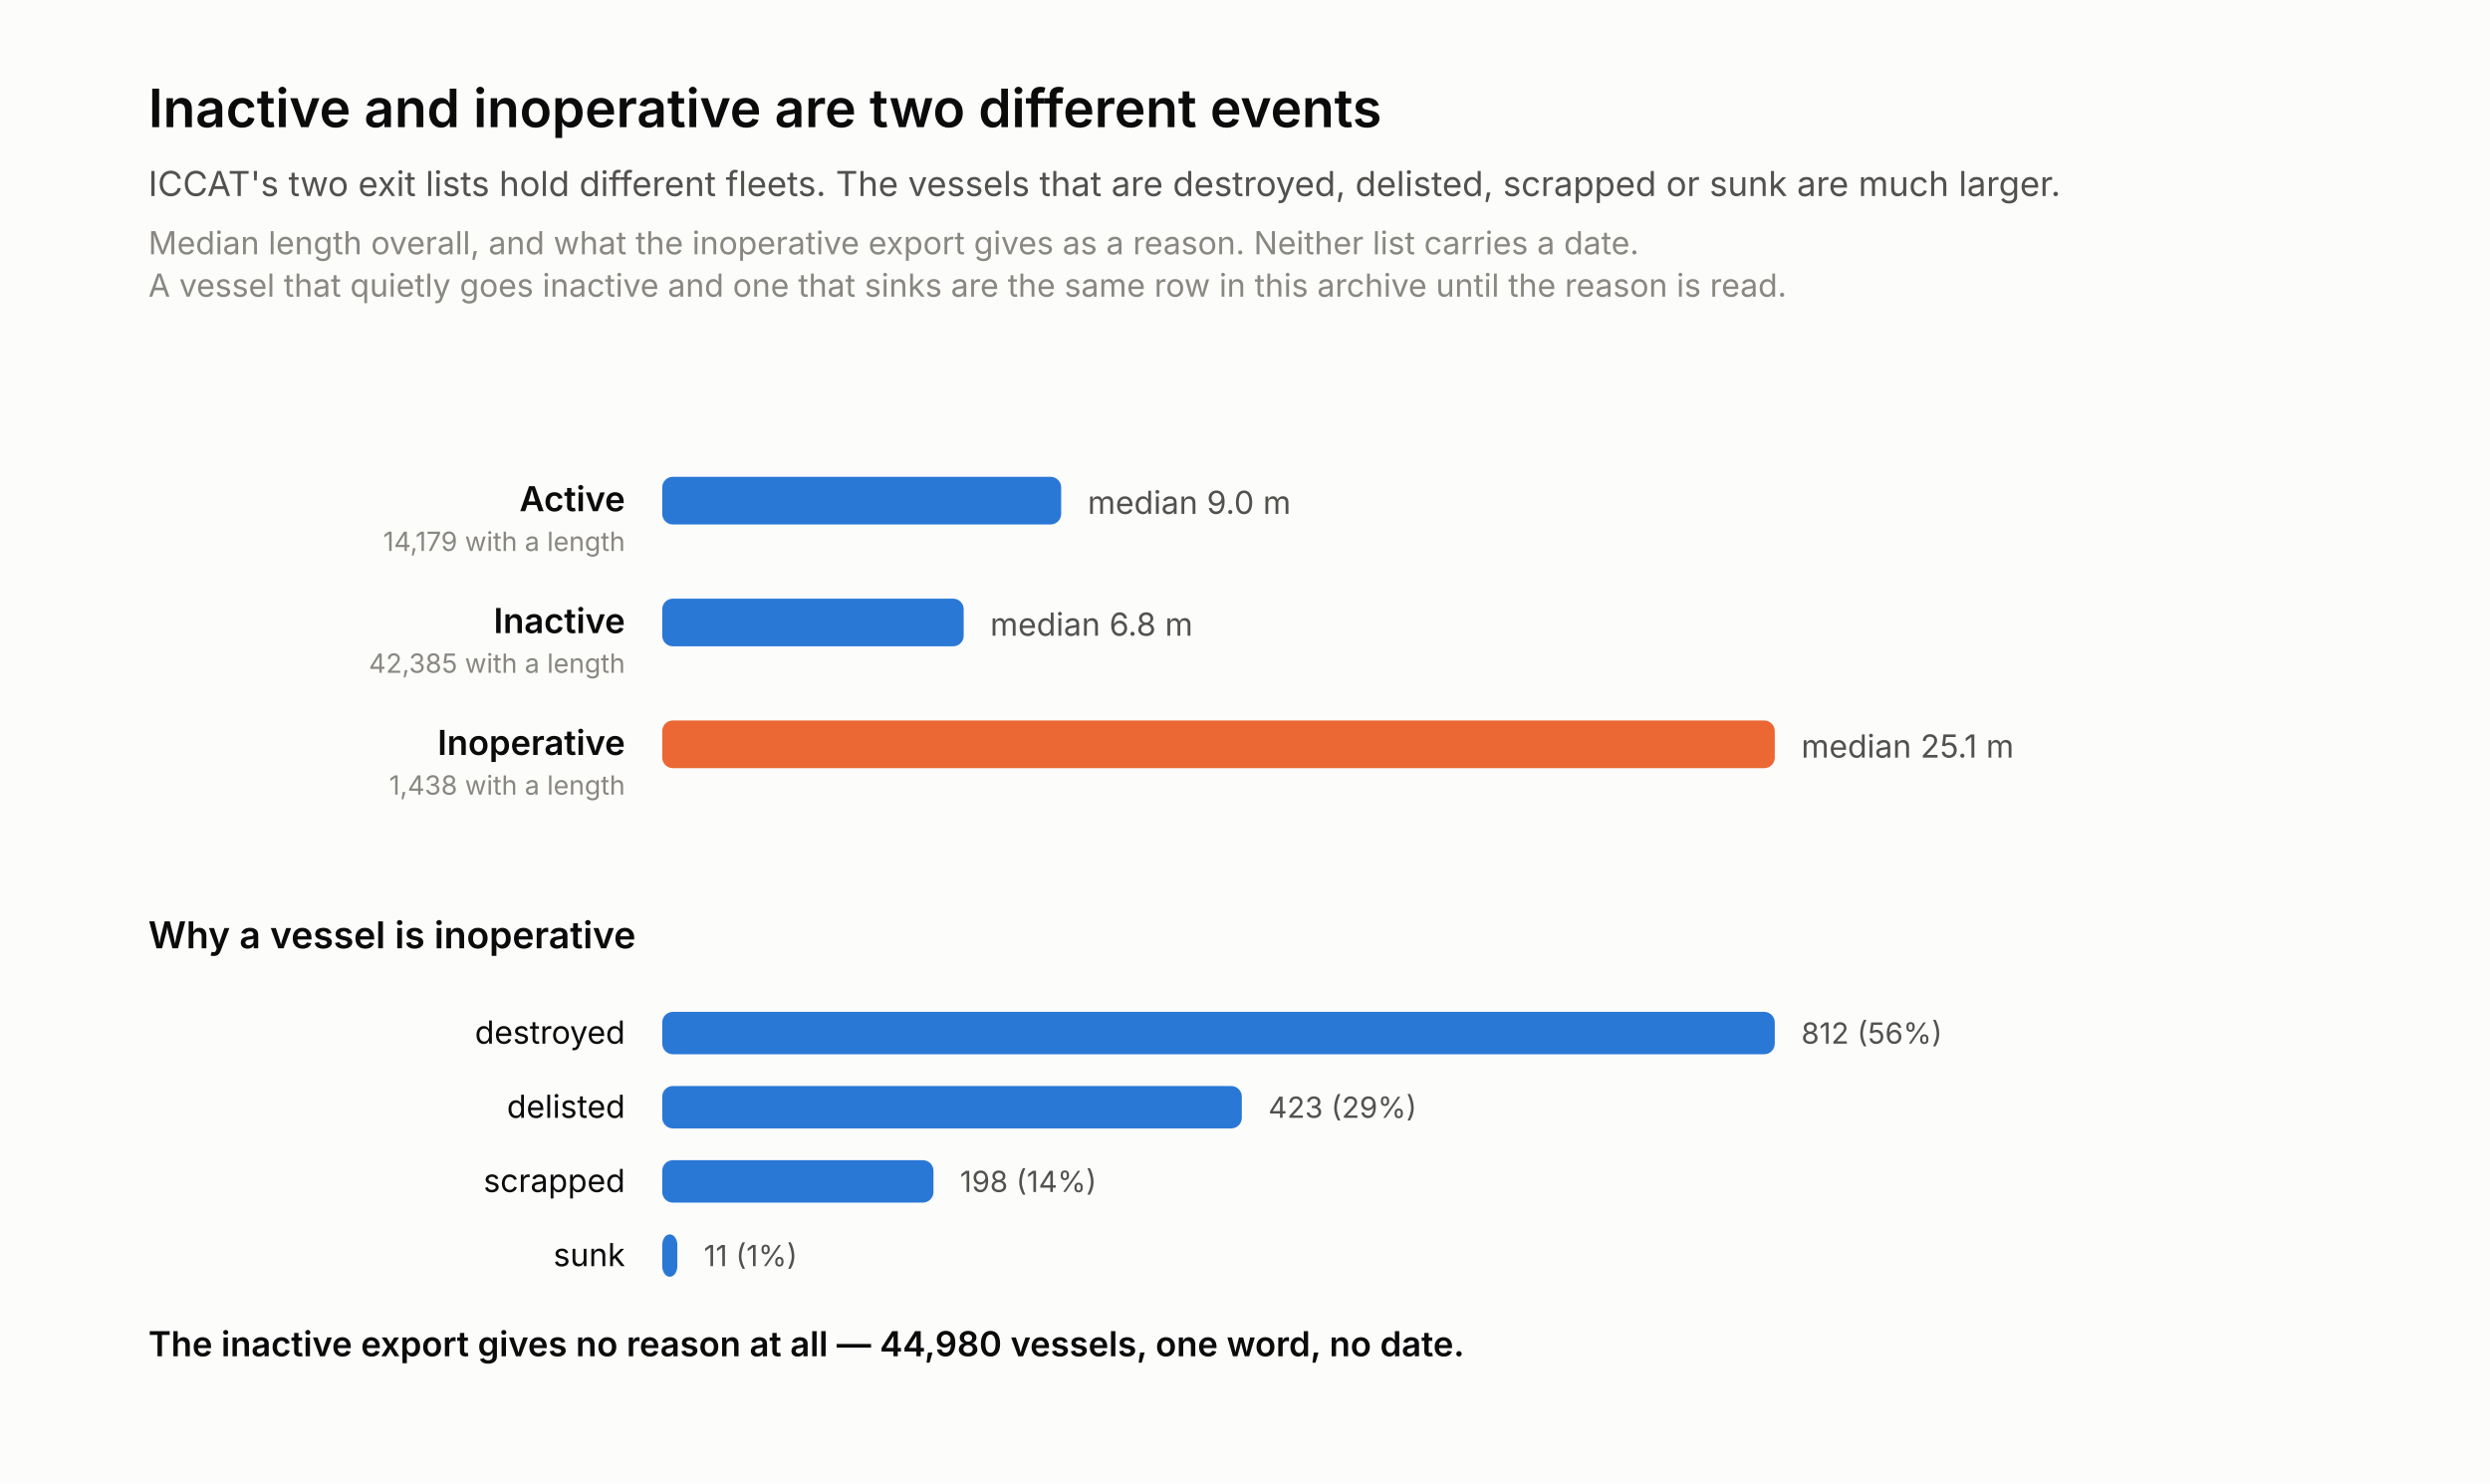
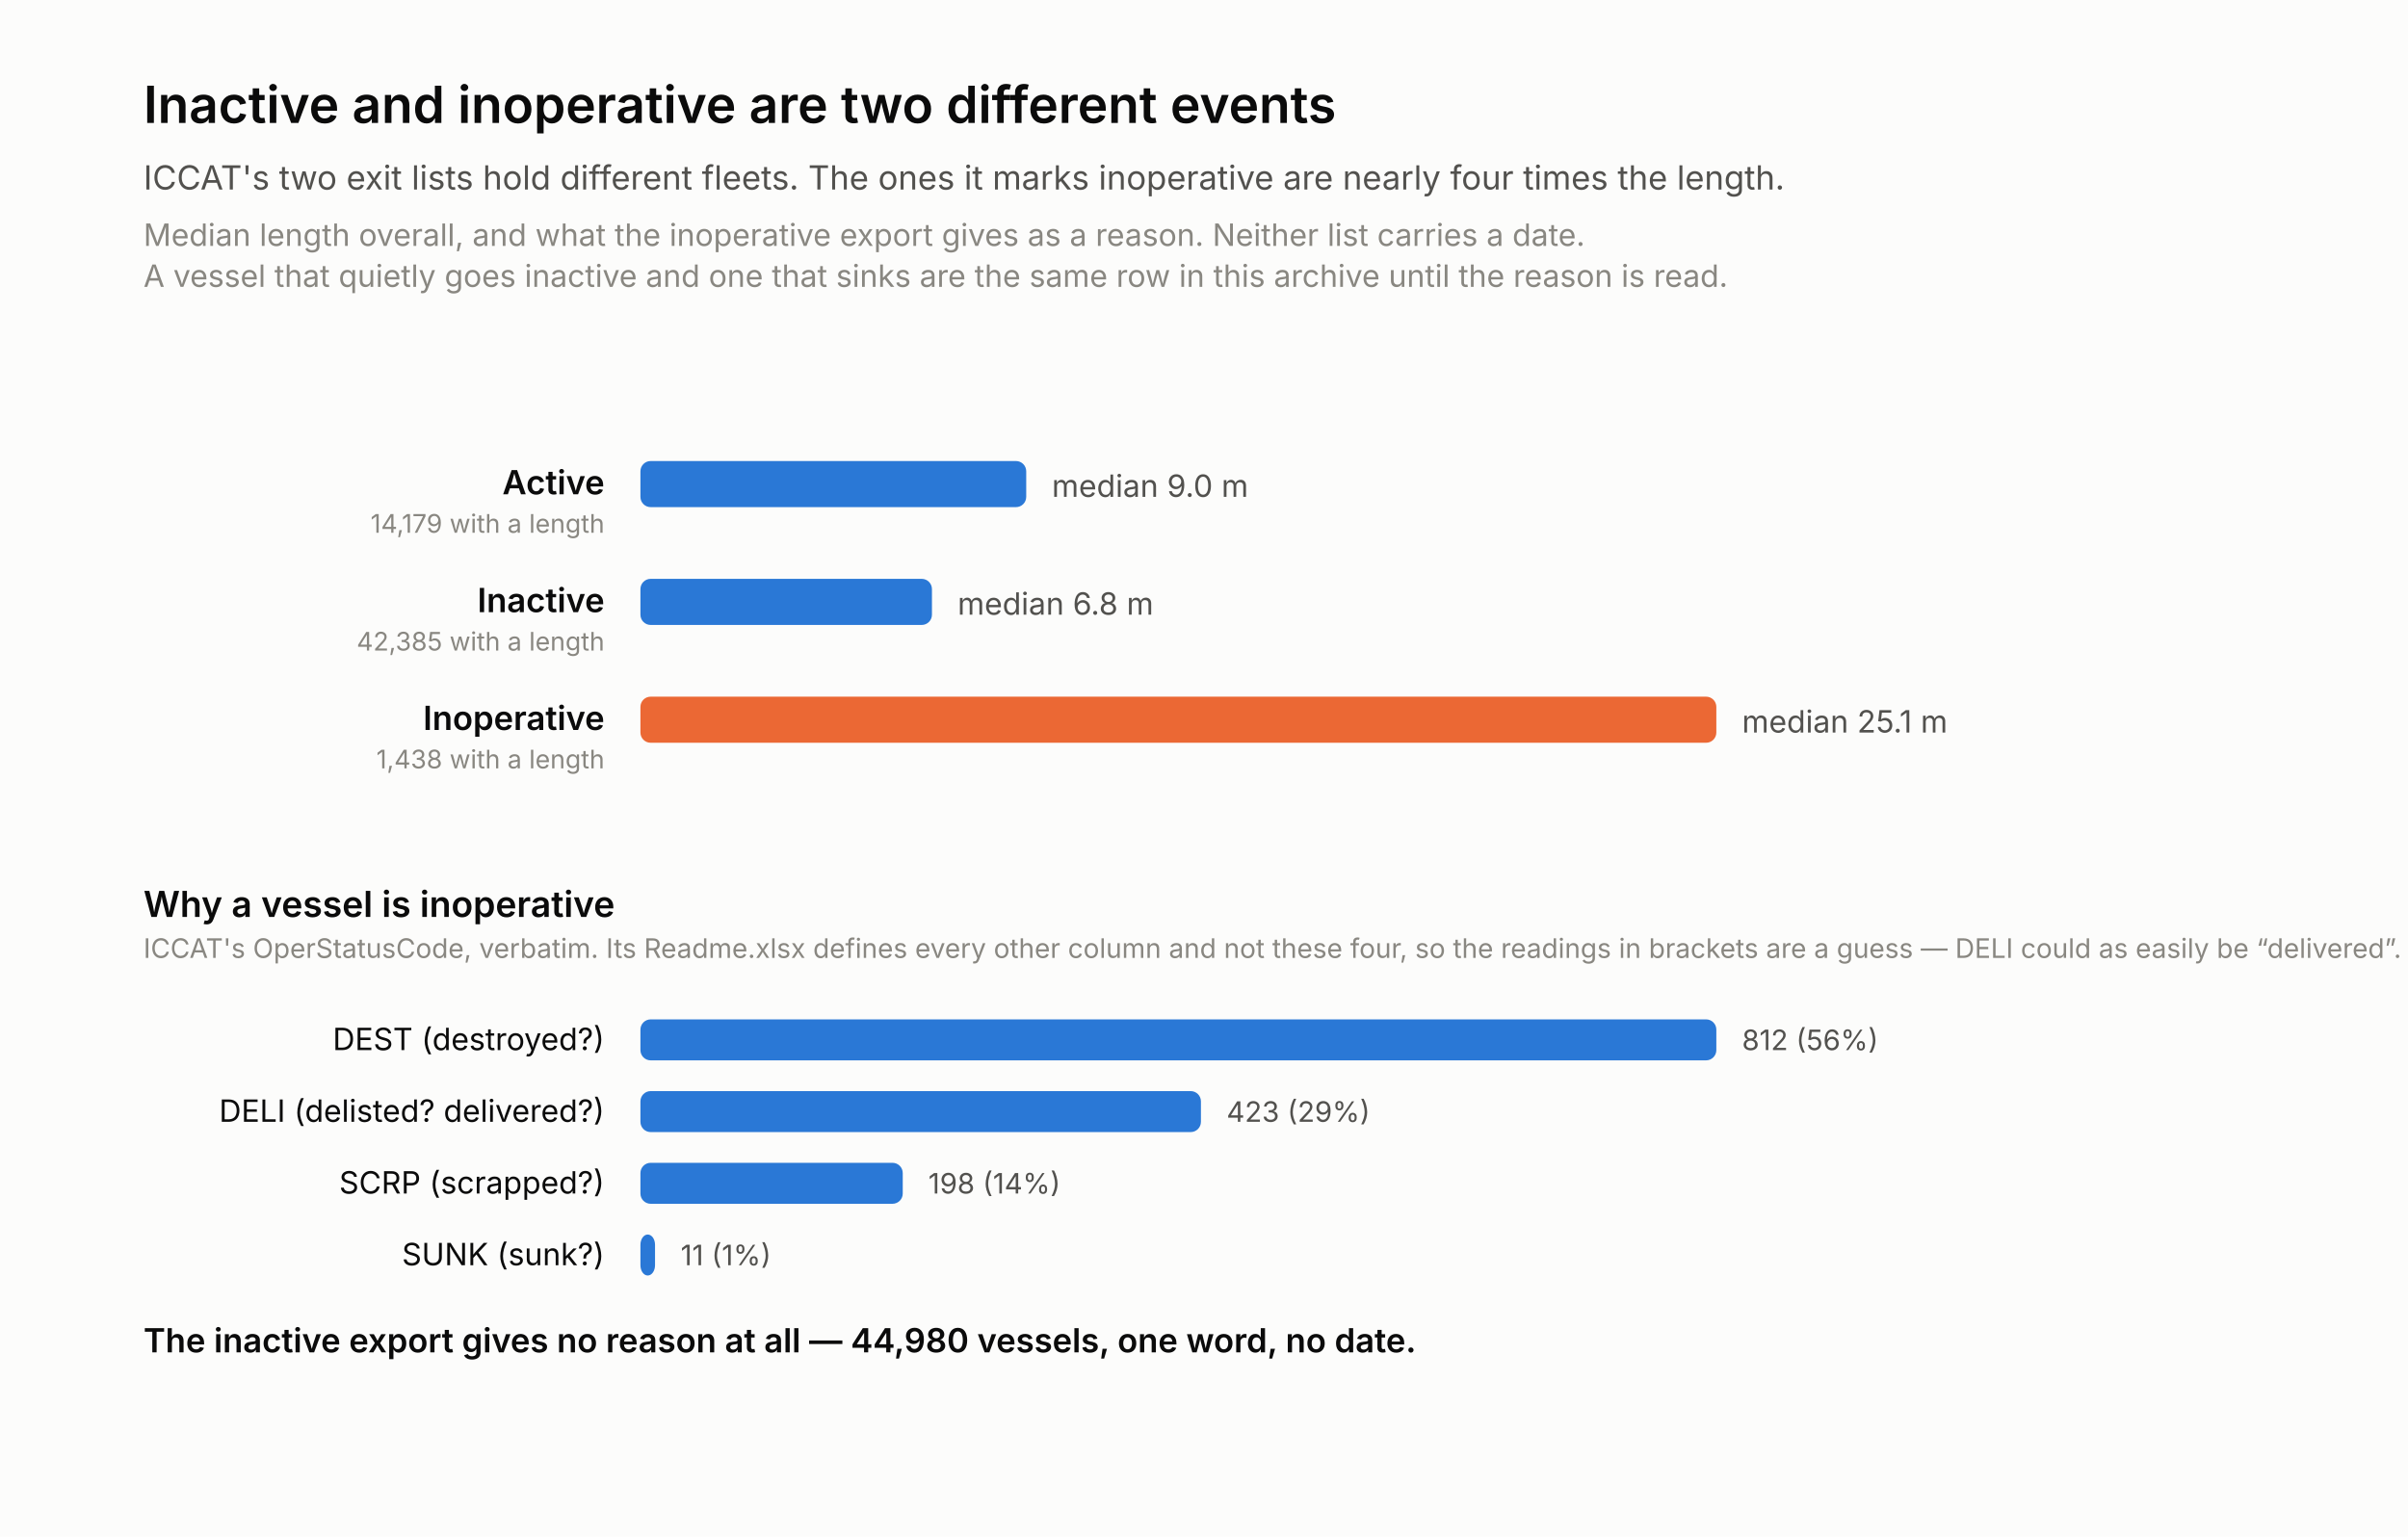
- <svg xmlns="http://www.w3.org/2000/svg" width="940" height="560" viewBox="0 0 940 560">
-   <rect x="0.0" y="0.0" width="940.0" height="560.0" fill="#fcfcfb" rx="0" />
+ <svg xmlns="http://www.w3.org/2000/svg" width="940" height="600" viewBox="0 0 940 600">
+   <rect x="0.0" y="0.0" width="940.0" height="600.0" fill="#fcfcfb" rx="0" />
  <text x="56.0" y="48.0" font-family="system-ui, -apple-system, &quot;Segoe UI&quot;, sans-serif" font-size="20" fill="#0b0b0b" text-anchor="start" font-weight="600">Inactive and inoperative are two different events</text>
-   <text x="56.0" y="74.0" font-family="system-ui, -apple-system, &quot;Segoe UI&quot;, sans-serif" font-size="13" fill="#52514e" text-anchor="start" font-weight="normal">ICCAT's two exit lists hold different fleets. The vessels that are destroyed, delisted, scrapped or sunk are much larger.</text>
+   <text x="56.0" y="74.0" font-family="system-ui, -apple-system, &quot;Segoe UI&quot;, sans-serif" font-size="13" fill="#52514e" text-anchor="start" font-weight="normal">ICCAT's two exit lists hold different fleets. The ones it marks inoperative are nearly four times the length.</text>
  <text x="56.0" y="96.0" font-family="system-ui, -apple-system, &quot;Segoe UI&quot;, sans-serif" font-size="12" fill="#898781" text-anchor="start" font-weight="normal">Median length overall, and what the inoperative export gives as a reason. Neither list carries a date.</text>
  <text x="56.0" y="112.0" font-family="system-ui, -apple-system, &quot;Segoe UI&quot;, sans-serif" font-size="12" fill="#898781" text-anchor="start" font-weight="normal">A vessel that quietly goes inactive and one that sinks are the same row in this archive until the reason is read.</text>
  <text x="236.0" y="193.0" font-family="system-ui, -apple-system, &quot;Segoe UI&quot;, sans-serif" font-size="13" fill="#0b0b0b" text-anchor="end" font-weight="600">Active</text>
  <text x="236.0" y="208.0" font-family="system-ui, -apple-system, &quot;Segoe UI&quot;, sans-serif" font-size="10" fill="#898781" text-anchor="end" font-weight="normal">14,179 with a length</text>
  <rect x="250.0" y="180.0" width="150.6" height="18.0" fill="#2a78d6" rx="4" />
  <text x="410.6" y="194.0" font-family="system-ui, -apple-system, &quot;Segoe UI&quot;, sans-serif" font-size="12" fill="#52514e" text-anchor="start" font-weight="normal">median 9.0 m</text>
  <text x="236.0" y="239.0" font-family="system-ui, -apple-system, &quot;Segoe UI&quot;, sans-serif" font-size="13" fill="#0b0b0b" text-anchor="end" font-weight="600">Inactive</text>
  <text x="236.0" y="254.0" font-family="system-ui, -apple-system, &quot;Segoe UI&quot;, sans-serif" font-size="10" fill="#898781" text-anchor="end" font-weight="normal">42,385 with a length</text>
  <rect x="250.0" y="226.0" width="113.8" height="18.0" fill="#2a78d6" rx="4" />
  <text x="373.8" y="240.0" font-family="system-ui, -apple-system, &quot;Segoe UI&quot;, sans-serif" font-size="12" fill="#52514e" text-anchor="start" font-weight="normal">median 6.8 m</text>
  <text x="236.0" y="285.0" font-family="system-ui, -apple-system, &quot;Segoe UI&quot;, sans-serif" font-size="13" fill="#0b0b0b" text-anchor="end" font-weight="600">Inoperative</text>
  <text x="236.0" y="300.0" font-family="system-ui, -apple-system, &quot;Segoe UI&quot;, sans-serif" font-size="10" fill="#898781" text-anchor="end" font-weight="normal">1,438 with a length</text>
  <rect x="250.0" y="272.0" width="420.0" height="18.0" fill="#eb6834" rx="4" />
  <text x="680.0" y="286.0" font-family="system-ui, -apple-system, &quot;Segoe UI&quot;, sans-serif" font-size="12" fill="#52514e" text-anchor="start" font-weight="normal">median 25.1 m</text>
  <text x="56.0" y="358.0" font-family="system-ui, -apple-system, &quot;Segoe UI&quot;, sans-serif" font-size="14" fill="#0b0b0b" text-anchor="start" font-weight="600">Why a vessel is inoperative</text>
-   <text x="236.0" y="394.0" font-family="system-ui, -apple-system, &quot;Segoe UI&quot;, sans-serif" font-size="12" fill="#0b0b0b" text-anchor="end" font-weight="normal">destroyed</text>
-   <rect x="250.0" y="382.0" width="420.0" height="16.0" fill="#2a78d6" rx="4" />
-   <text x="680.0" y="394.0" font-family="system-ui, -apple-system, &quot;Segoe UI&quot;, sans-serif" font-size="11" fill="#52514e" text-anchor="start" font-weight="normal">812  (56%)</text>
-   <text x="236.0" y="422.0" font-family="system-ui, -apple-system, &quot;Segoe UI&quot;, sans-serif" font-size="12" fill="#0b0b0b" text-anchor="end" font-weight="normal">delisted</text>
-   <rect x="250.0" y="410.0" width="218.8" height="16.0" fill="#2a78d6" rx="4" />
-   <text x="478.8" y="422.0" font-family="system-ui, -apple-system, &quot;Segoe UI&quot;, sans-serif" font-size="11" fill="#52514e" text-anchor="start" font-weight="normal">423  (29%)</text>
-   <text x="236.0" y="450.0" font-family="system-ui, -apple-system, &quot;Segoe UI&quot;, sans-serif" font-size="12" fill="#0b0b0b" text-anchor="end" font-weight="normal">scrapped</text>
-   <rect x="250.0" y="438.0" width="102.4" height="16.0" fill="#2a78d6" rx="4" />
-   <text x="362.4" y="450.0" font-family="system-ui, -apple-system, &quot;Segoe UI&quot;, sans-serif" font-size="11" fill="#52514e" text-anchor="start" font-weight="normal">198  (14%)</text>
-   <text x="236.0" y="478.0" font-family="system-ui, -apple-system, &quot;Segoe UI&quot;, sans-serif" font-size="12" fill="#0b0b0b" text-anchor="end" font-weight="normal">sunk</text>
-   <rect x="250.0" y="466.0" width="5.7" height="16.0" fill="#2a78d6" rx="4" />
-   <text x="265.7" y="478.0" font-family="system-ui, -apple-system, &quot;Segoe UI&quot;, sans-serif" font-size="11" fill="#52514e" text-anchor="start" font-weight="normal">11  (1%)</text>
-   <text x="56.0" y="512.0" font-family="system-ui, -apple-system, &quot;Segoe UI&quot;, sans-serif" font-size="13" fill="#0b0b0b" text-anchor="start" font-weight="600">The inactive export gives no reason at all — 44,980 vessels, one word, no date.</text>
+   <text x="56.0" y="374.0" font-family="system-ui, -apple-system, &quot;Segoe UI&quot;, sans-serif" font-size="10.5" fill="#898781" text-anchor="start" font-weight="normal">ICCAT's OperStatusCode, verbatim. Its Readme.xlsx defines every other column and not these four, so the readings in brackets are a guess — DELI could as easily be “delivered”.</text>
+   <text x="236.0" y="410.0" font-family="system-ui, -apple-system, &quot;Segoe UI&quot;, sans-serif" font-size="12" fill="#0b0b0b" text-anchor="end" font-weight="normal">DEST  (destroyed?)</text>
+   <rect x="250.0" y="398.0" width="420.0" height="16.0" fill="#2a78d6" rx="4" />
+   <text x="680.0" y="410.0" font-family="system-ui, -apple-system, &quot;Segoe UI&quot;, sans-serif" font-size="11" fill="#52514e" text-anchor="start" font-weight="normal">812  (56%)</text>
+   <text x="236.0" y="438.0" font-family="system-ui, -apple-system, &quot;Segoe UI&quot;, sans-serif" font-size="12" fill="#0b0b0b" text-anchor="end" font-weight="normal">DELI  (delisted? delivered?)</text>
+   <rect x="250.0" y="426.0" width="218.8" height="16.0" fill="#2a78d6" rx="4" />
+   <text x="478.8" y="438.0" font-family="system-ui, -apple-system, &quot;Segoe UI&quot;, sans-serif" font-size="11" fill="#52514e" text-anchor="start" font-weight="normal">423  (29%)</text>
+   <text x="236.0" y="466.0" font-family="system-ui, -apple-system, &quot;Segoe UI&quot;, sans-serif" font-size="12" fill="#0b0b0b" text-anchor="end" font-weight="normal">SCRP  (scrapped?)</text>
+   <rect x="250.0" y="454.0" width="102.4" height="16.0" fill="#2a78d6" rx="4" />
+   <text x="362.4" y="466.0" font-family="system-ui, -apple-system, &quot;Segoe UI&quot;, sans-serif" font-size="11" fill="#52514e" text-anchor="start" font-weight="normal">198  (14%)</text>
+   <text x="236.0" y="494.0" font-family="system-ui, -apple-system, &quot;Segoe UI&quot;, sans-serif" font-size="12" fill="#0b0b0b" text-anchor="end" font-weight="normal">SUNK  (sunk?)</text>
+   <rect x="250.0" y="482.0" width="5.7" height="16.0" fill="#2a78d6" rx="4" />
+   <text x="265.7" y="494.0" font-family="system-ui, -apple-system, &quot;Segoe UI&quot;, sans-serif" font-size="11" fill="#52514e" text-anchor="start" font-weight="normal">11  (1%)</text>
+   <text x="56.0" y="528.0" font-family="system-ui, -apple-system, &quot;Segoe UI&quot;, sans-serif" font-size="13" fill="#0b0b0b" text-anchor="start" font-weight="600">The inactive export gives no reason at all — 44,980 vessels, one word, no date.</text>
</svg>
